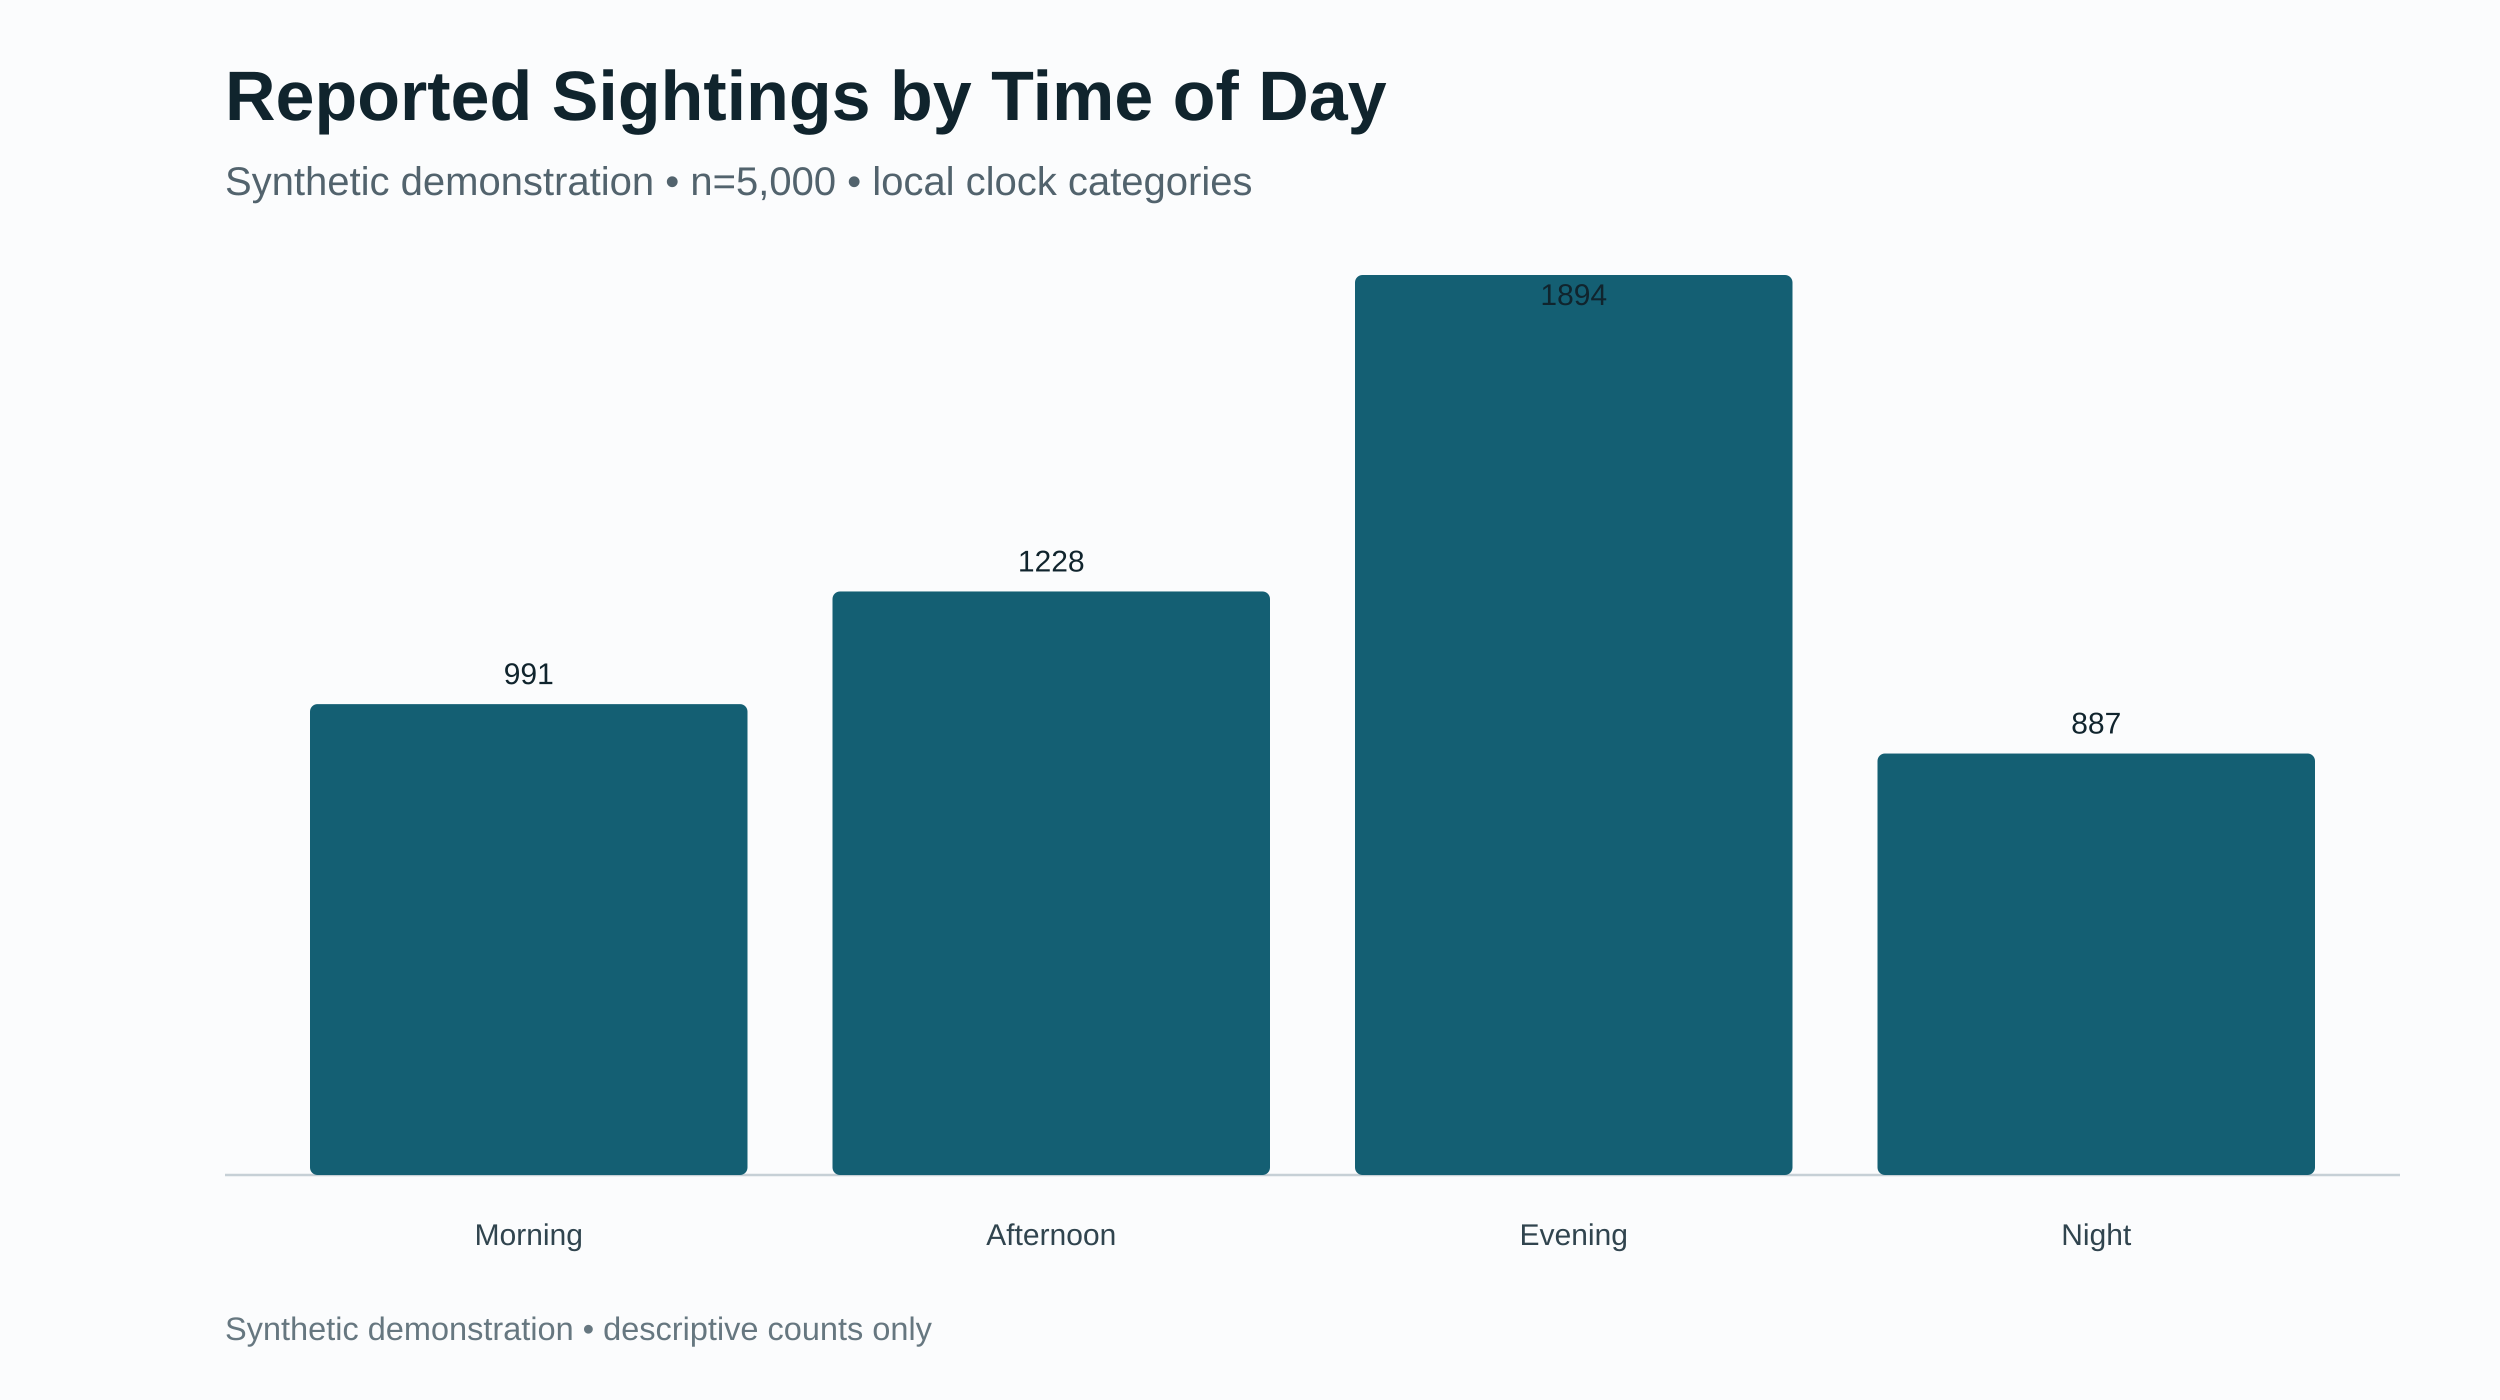
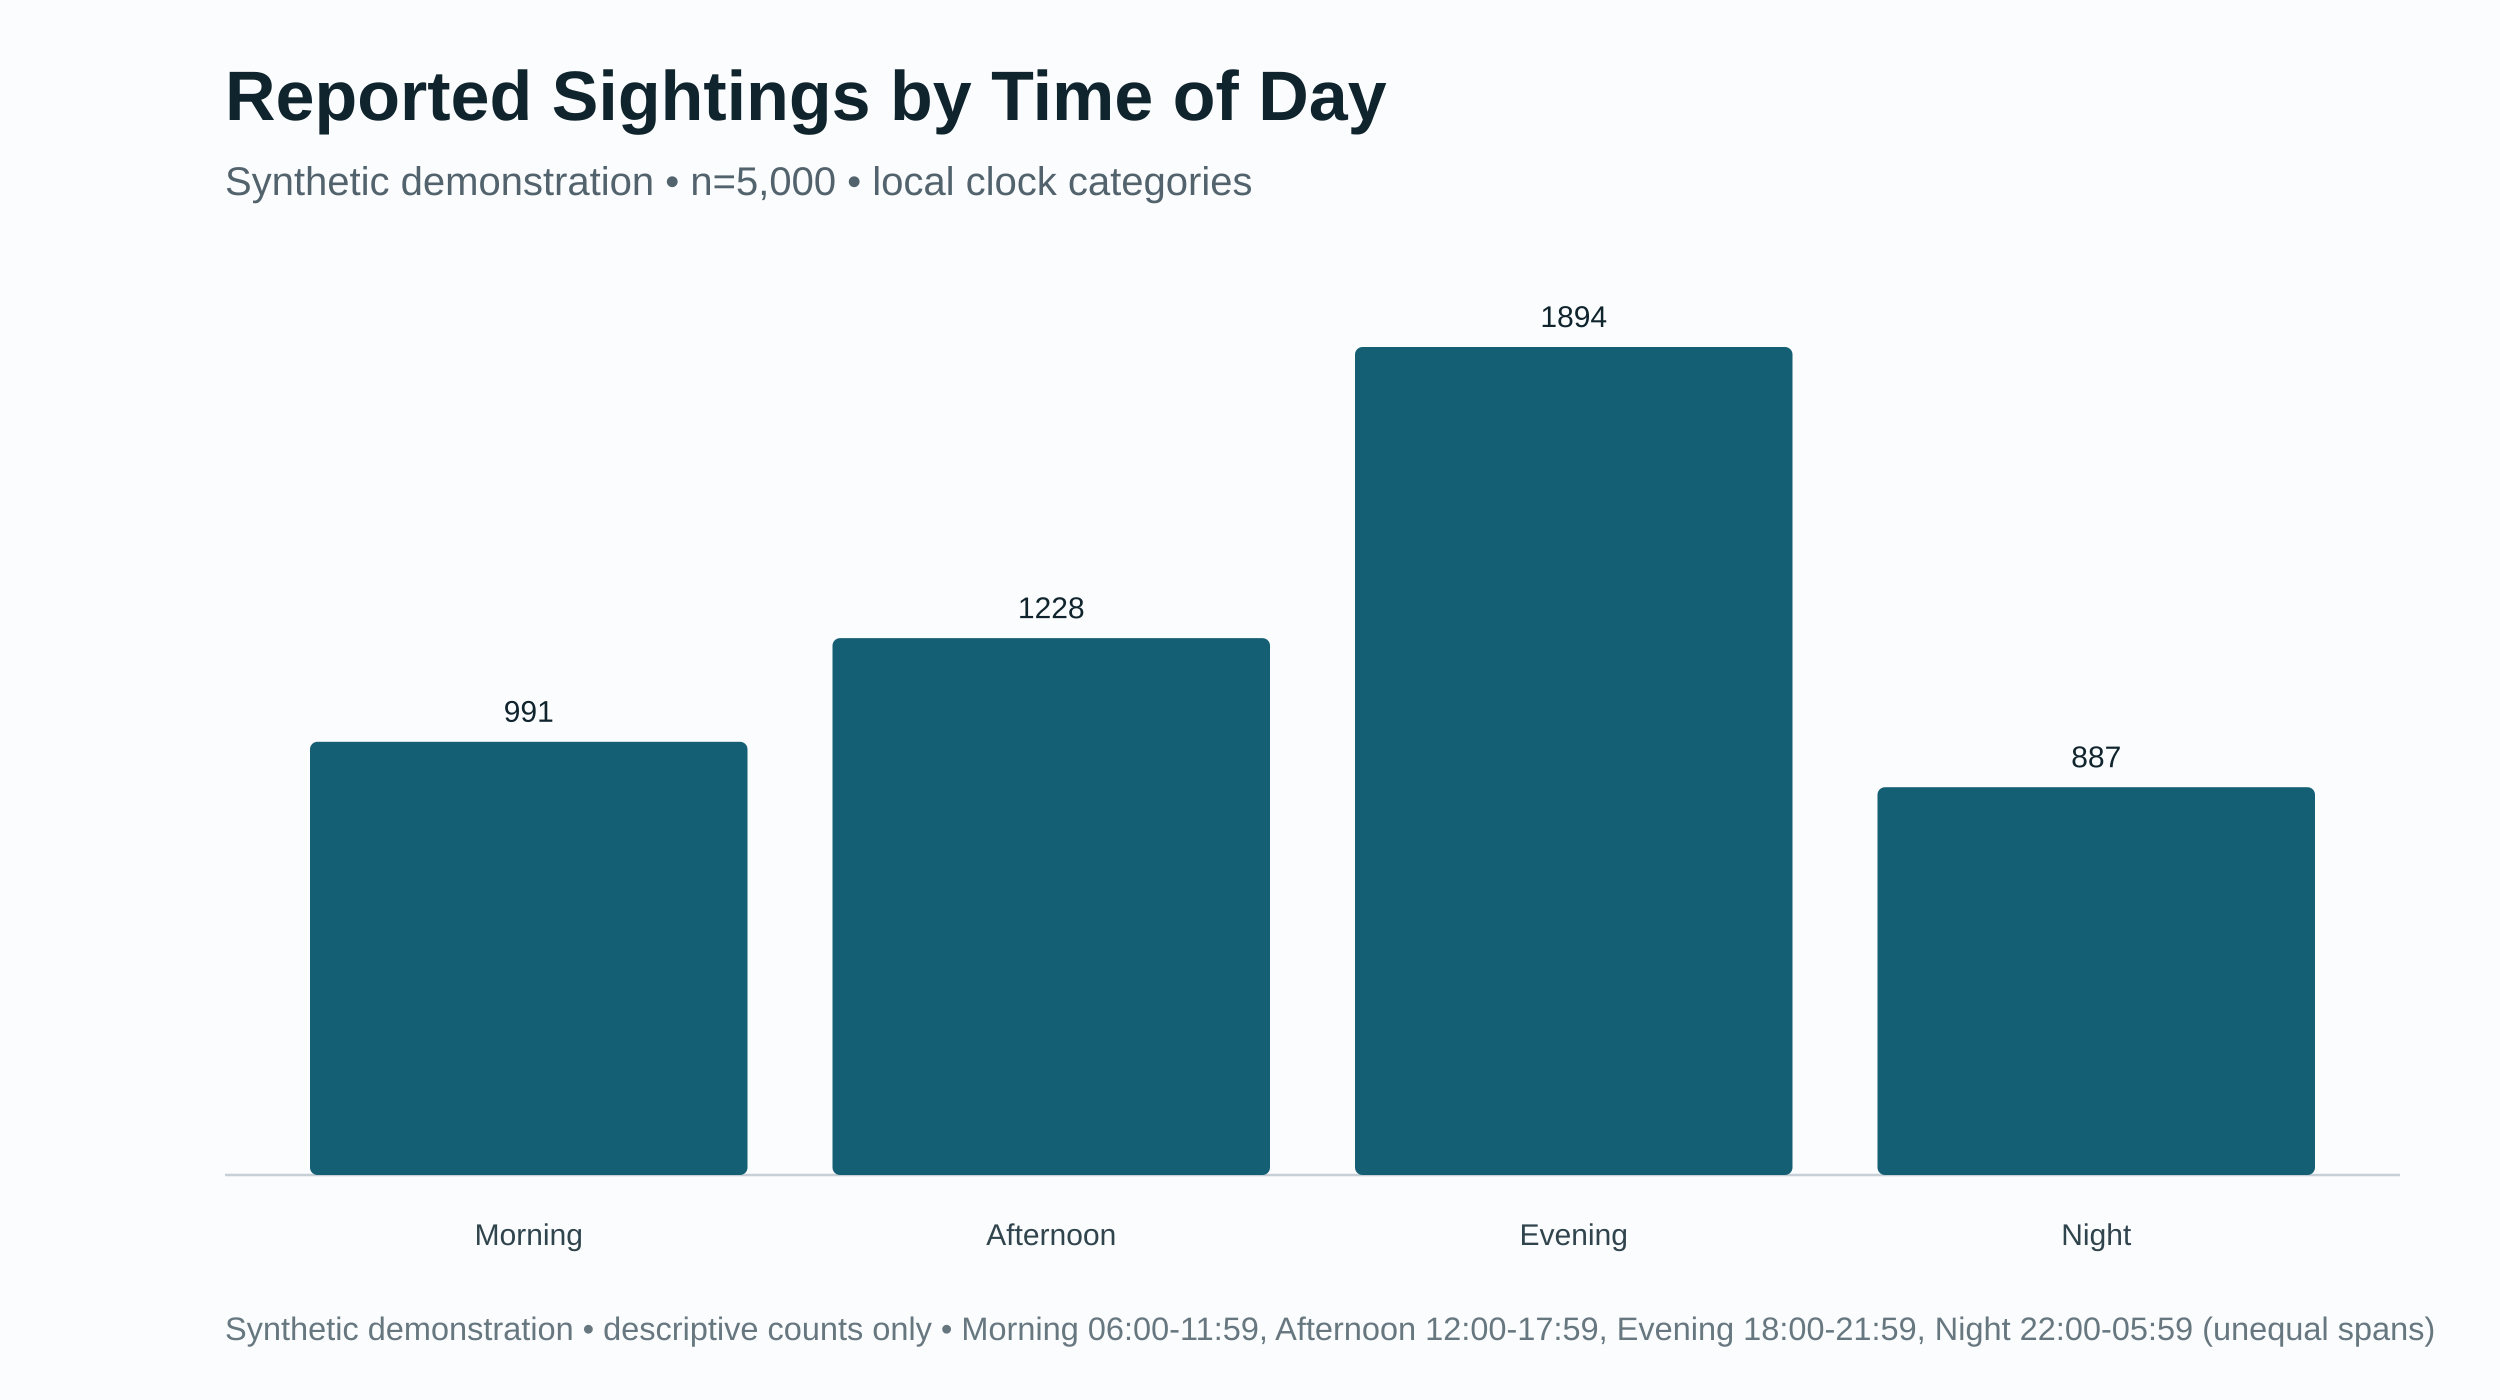
<svg xmlns="http://www.w3.org/2000/svg" width="1000" height="560" viewBox="0 0 1000 560" role="img" aria-labelledby="title desc">
  <rect width="100%" height="100%" fill="#fbfcfd" />
  <text x="90" y="48" font-family="Arial, sans-serif" font-size="28" font-weight="700" fill="#10242d">Reported Sightings by Time of Day</text>
  <text x="90" y="78" font-family="Arial, sans-serif" font-size="16" fill="#52636d">Synthetic demonstration • n=5,000 • local clock categories</text>
  <line x1="90" y1="470" x2="960" y2="470" stroke="#c6d0d6" />
-   <rect x="124.00" y="281.64" width="175.00" height="188.36" rx="3" fill="#145f73" />
-   <text x="211.50" y="273.64" text-anchor="middle" font-family="Arial, sans-serif" font-size="12" fill="#10242d">991</text>
+   <rect x="124.00" y="296.71" width="175.00" height="173.29" rx="3" fill="#145f73" />
+   <text x="211.50" y="288.71" text-anchor="middle" font-family="Arial, sans-serif" font-size="12" fill="#10242d">991</text>
  <text x="211.50" y="498" text-anchor="middle" font-family="Arial, sans-serif" font-size="12" fill="#30444e">Morning</text>
-   <rect x="333.00" y="236.59" width="175.00" height="233.41" rx="3" fill="#145f73" />
-   <text x="420.50" y="228.59" text-anchor="middle" font-family="Arial, sans-serif" font-size="12" fill="#10242d">1228</text>
+   <rect x="333.00" y="255.26" width="175.00" height="214.74" rx="3" fill="#145f73" />
+   <text x="420.50" y="247.26" text-anchor="middle" font-family="Arial, sans-serif" font-size="12" fill="#10242d">1228</text>
  <text x="420.50" y="498" text-anchor="middle" font-family="Arial, sans-serif" font-size="12" fill="#30444e">Afternoon</text>
-   <rect x="542.00" y="110.00" width="175.00" height="360.00" rx="3" fill="#145f73" />
-   <text x="629.50" y="122.00" text-anchor="middle" font-family="Arial, sans-serif" font-size="12" fill="#10242d">1894</text>
+   <rect x="542.00" y="138.80" width="175.00" height="331.20" rx="3" fill="#145f73" />
+   <text x="629.50" y="130.80" text-anchor="middle" font-family="Arial, sans-serif" font-size="12" fill="#10242d">1894</text>
  <text x="629.50" y="498" text-anchor="middle" font-family="Arial, sans-serif" font-size="12" fill="#30444e">Evening</text>
-   <rect x="751.00" y="301.40" width="175.00" height="168.60" rx="3" fill="#145f73" />
-   <text x="838.50" y="293.40" text-anchor="middle" font-family="Arial, sans-serif" font-size="12" fill="#10242d">887</text>
+   <rect x="751.00" y="314.89" width="175.00" height="155.11" rx="3" fill="#145f73" />
+   <text x="838.50" y="306.89" text-anchor="middle" font-family="Arial, sans-serif" font-size="12" fill="#10242d">887</text>
  <text x="838.50" y="498" text-anchor="middle" font-family="Arial, sans-serif" font-size="12" fill="#30444e">Night</text>
-   <text x="90" y="536" font-family="Arial, sans-serif" font-size="13" fill="#667780">Synthetic demonstration • descriptive counts only</text>
+   <text x="90" y="536" font-family="Arial, sans-serif" font-size="13" fill="#667780">Synthetic demonstration • descriptive counts only • Morning 06:00-11:59, Afternoon 12:00-17:59, Evening 18:00-21:59, Night 22:00-05:59 (unequal spans)</text>
</svg>
